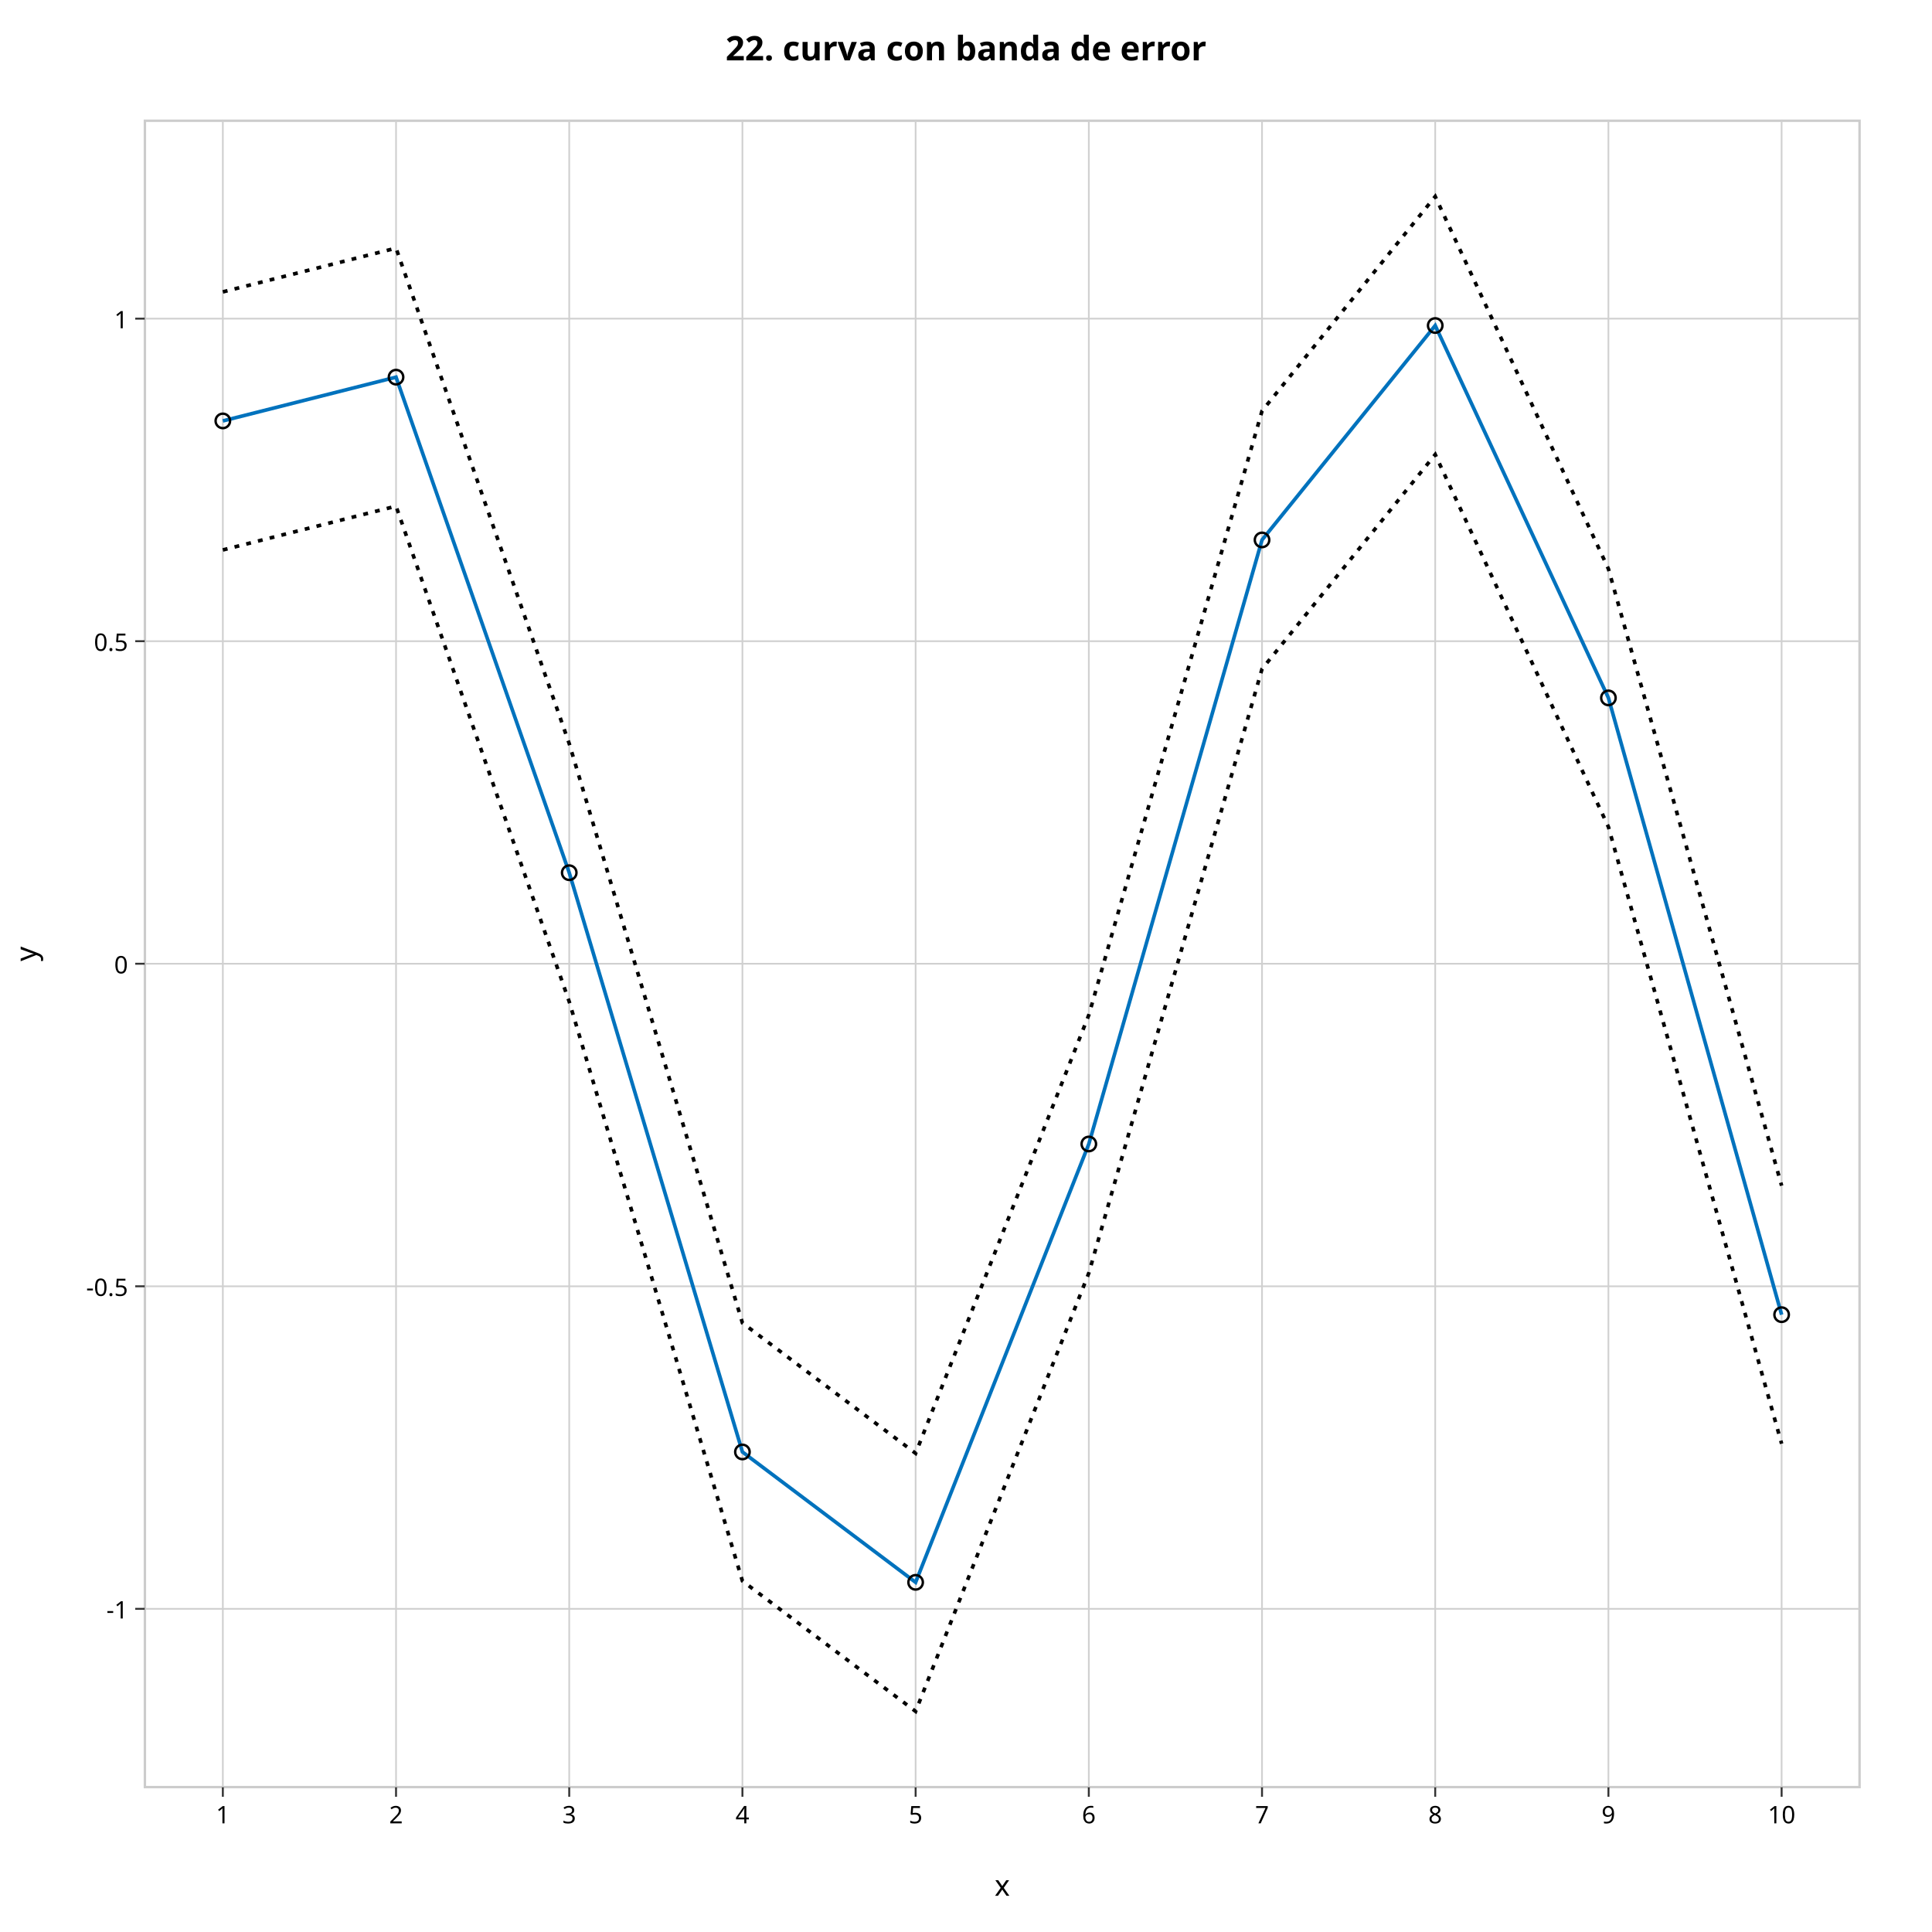
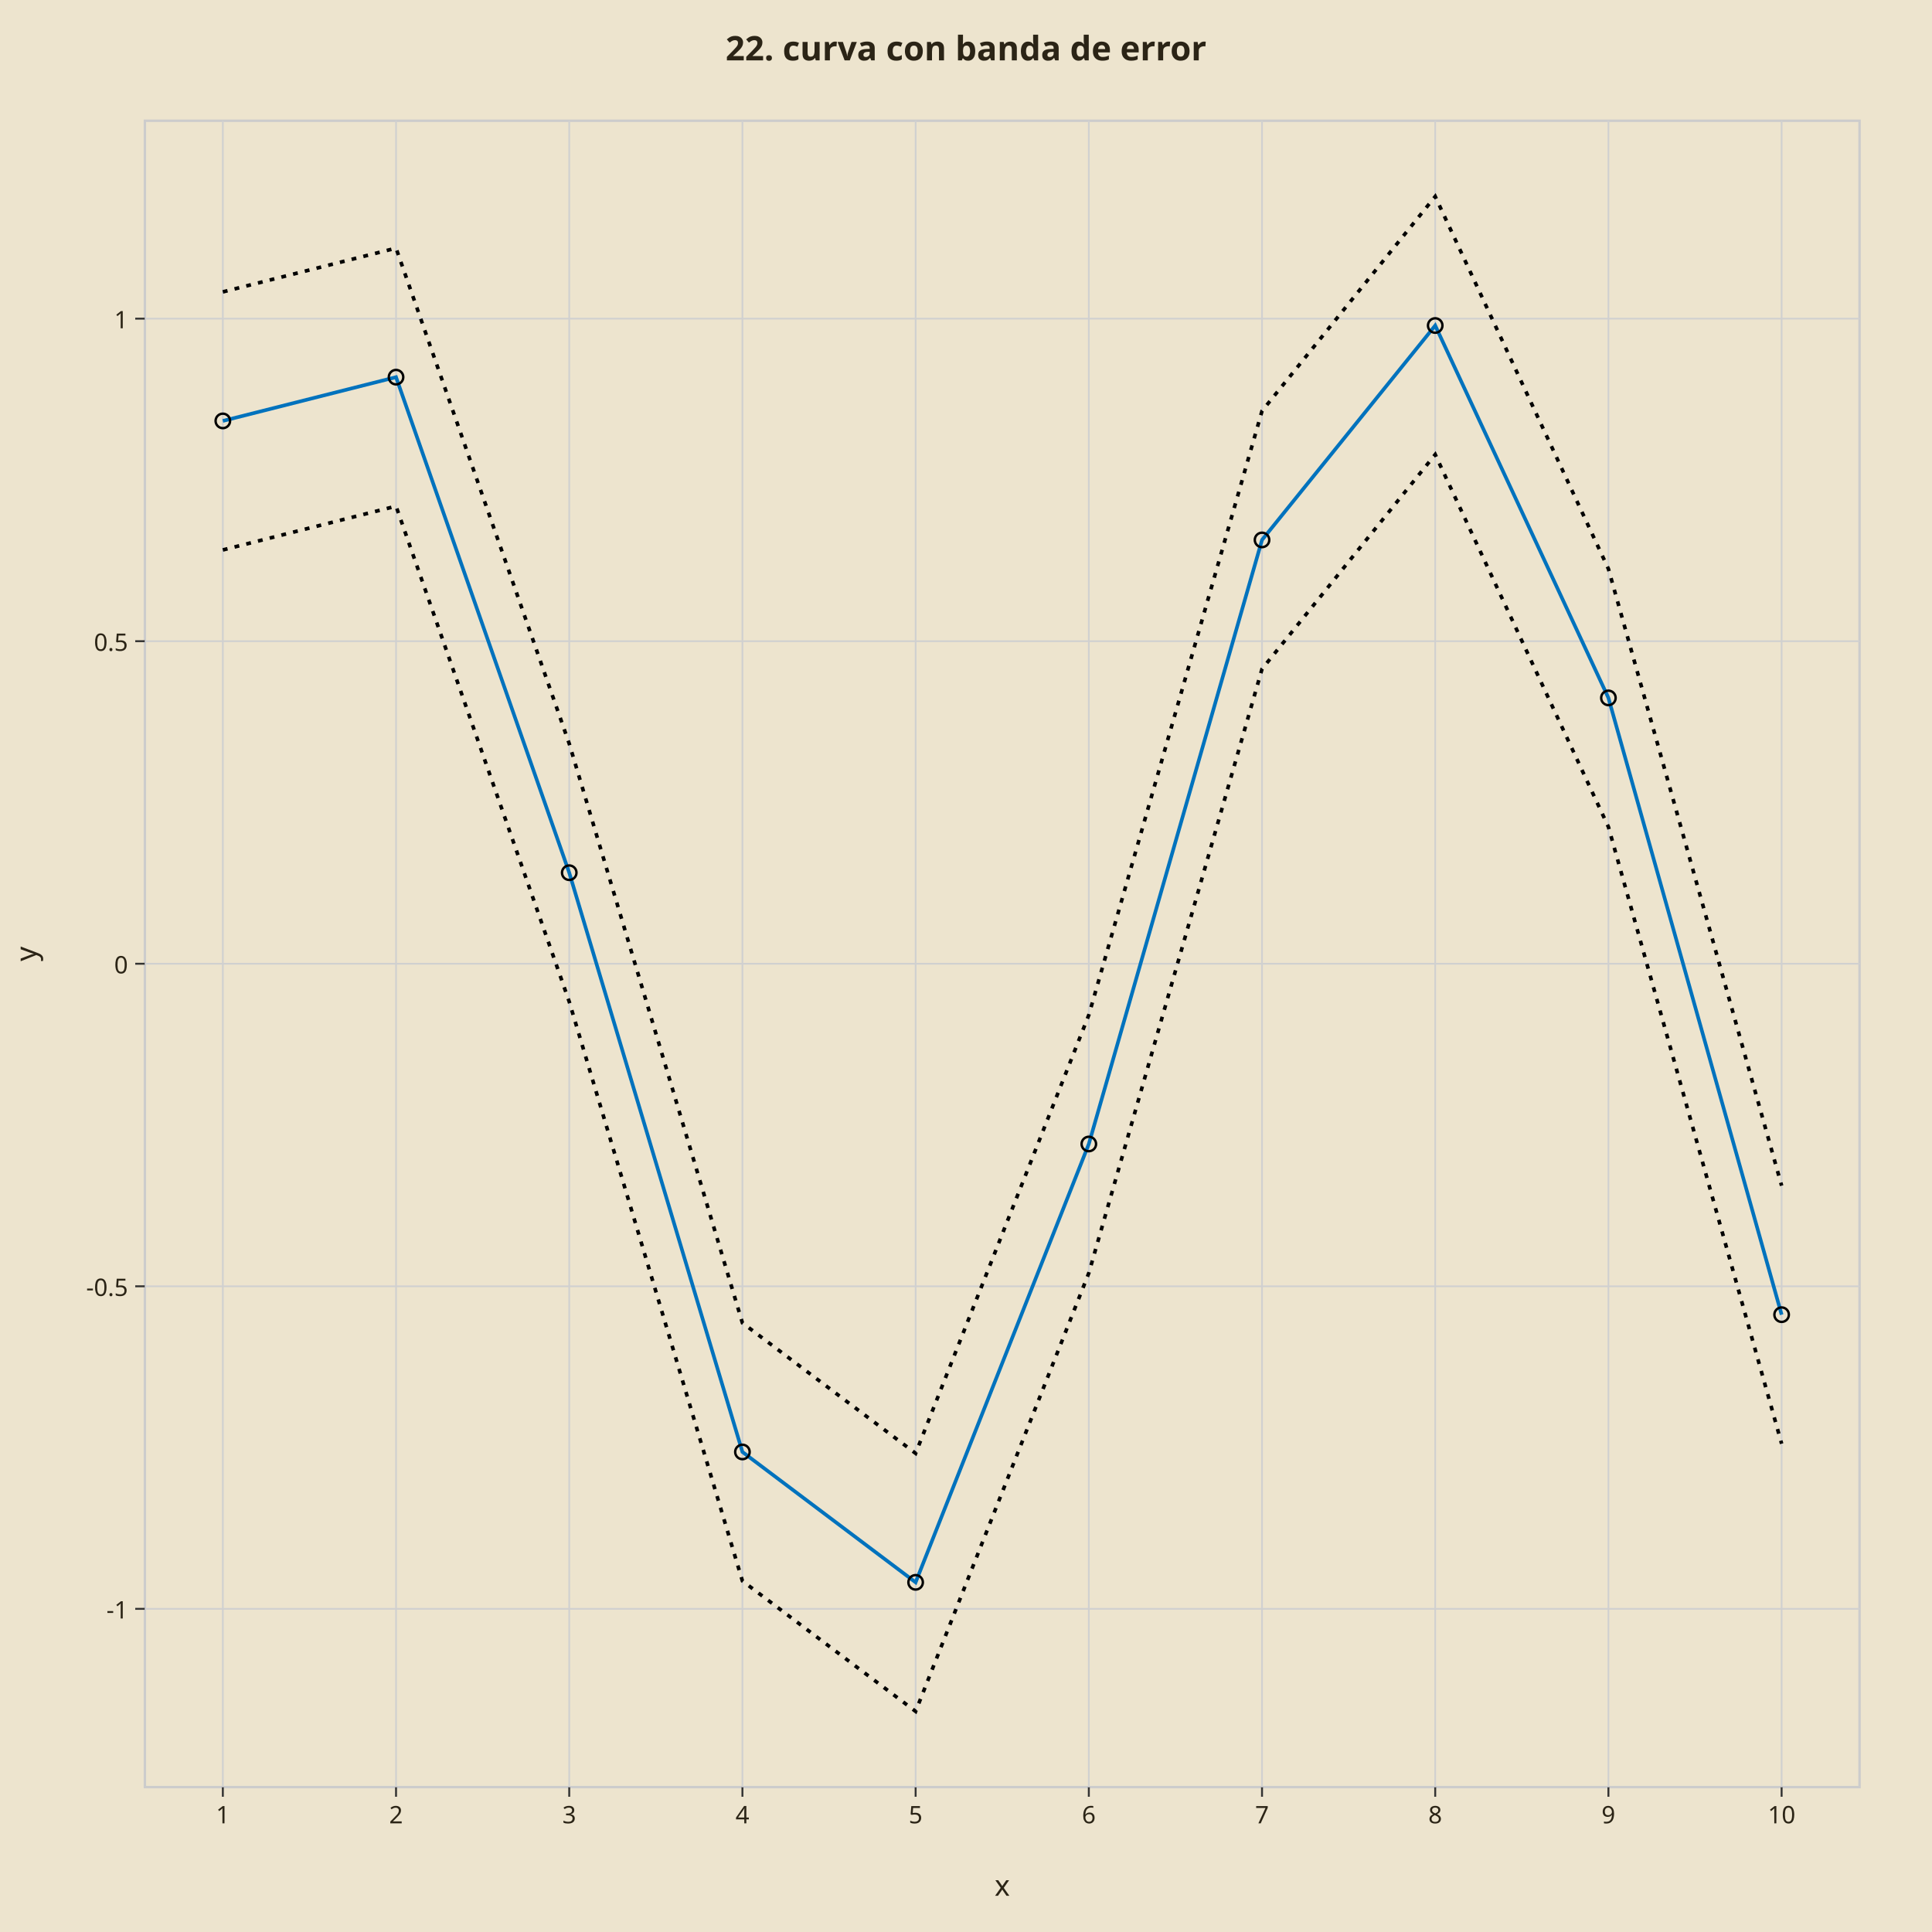
<svg xmlns="http://www.w3.org/2000/svg" width="800" height="800" viewBox="0 0 800 800">
-   <rect x="0" y="0" width="800" height="800" fill="white" />
+   <style>text{fill:#2b2416;}</style>
+   <rect x="0" y="0" width="800" height="800" fill="#ede4ce" />
  <rect x="60" y="50" width="710" height="690" fill="none" stroke="#ccc" />
  <text x="400" y="25" text-anchor="middle" font-family="sans-serif" font-size="14" font-weight="bold">22. curva con banda de error</text>
  <text x="415" y="785" text-anchor="middle" font-family="sans-serif" font-size="12">x</text>
  <text x="15" y="395" text-anchor="middle" font-family="sans-serif" font-size="12" transform="rotate(-90 15 395)">y</text>
  <text x="92.273" y="755" text-anchor="middle" font-family="sans-serif" font-size="10">1</text>
  <line x1="92.273" y1="740" x2="92.273" y2="744" stroke="#333" stroke-width="0.8" />
  <line x1="92.273" y1="50" x2="92.273" y2="740" stroke="#d0d0d0" stroke-width="0.7" />
  <text x="163.99" y="755" text-anchor="middle" font-family="sans-serif" font-size="10">2</text>
  <line x1="163.99" y1="740" x2="163.99" y2="744" stroke="#333" stroke-width="0.8" />
  <line x1="163.99" y1="50" x2="163.99" y2="740" stroke="#d0d0d0" stroke-width="0.7" />
  <text x="235.707" y="755" text-anchor="middle" font-family="sans-serif" font-size="10">3</text>
  <line x1="235.707" y1="740" x2="235.707" y2="744" stroke="#333" stroke-width="0.8" />
  <line x1="235.707" y1="50" x2="235.707" y2="740" stroke="#d0d0d0" stroke-width="0.7" />
  <text x="307.424" y="755" text-anchor="middle" font-family="sans-serif" font-size="10">4</text>
  <line x1="307.424" y1="740" x2="307.424" y2="744" stroke="#333" stroke-width="0.8" />
  <line x1="307.424" y1="50" x2="307.424" y2="740" stroke="#d0d0d0" stroke-width="0.7" />
  <text x="379.141" y="755" text-anchor="middle" font-family="sans-serif" font-size="10">5</text>
  <line x1="379.141" y1="740" x2="379.141" y2="744" stroke="#333" stroke-width="0.8" />
  <line x1="379.141" y1="50" x2="379.141" y2="740" stroke="#d0d0d0" stroke-width="0.7" />
  <text x="450.859" y="755" text-anchor="middle" font-family="sans-serif" font-size="10">6</text>
  <line x1="450.859" y1="740" x2="450.859" y2="744" stroke="#333" stroke-width="0.8" />
  <line x1="450.859" y1="50" x2="450.859" y2="740" stroke="#d0d0d0" stroke-width="0.7" />
  <text x="522.576" y="755" text-anchor="middle" font-family="sans-serif" font-size="10">7</text>
  <line x1="522.576" y1="740" x2="522.576" y2="744" stroke="#333" stroke-width="0.8" />
  <line x1="522.576" y1="50" x2="522.576" y2="740" stroke="#d0d0d0" stroke-width="0.7" />
  <text x="594.293" y="755" text-anchor="middle" font-family="sans-serif" font-size="10">8</text>
  <line x1="594.293" y1="740" x2="594.293" y2="744" stroke="#333" stroke-width="0.8" />
  <line x1="594.293" y1="50" x2="594.293" y2="740" stroke="#d0d0d0" stroke-width="0.7" />
  <text x="666.01" y="755" text-anchor="middle" font-family="sans-serif" font-size="10">9</text>
  <line x1="666.01" y1="740" x2="666.01" y2="744" stroke="#333" stroke-width="0.8" />
  <line x1="666.01" y1="50" x2="666.01" y2="740" stroke="#d0d0d0" stroke-width="0.7" />
  <text x="737.727" y="755" text-anchor="middle" font-family="sans-serif" font-size="10">10</text>
  <line x1="737.727" y1="740" x2="737.727" y2="744" stroke="#333" stroke-width="0.8" />
  <line x1="737.727" y1="50" x2="737.727" y2="740" stroke="#d0d0d0" stroke-width="0.7" />
  <text x="53" y="670.185" text-anchor="end" font-family="sans-serif" font-size="10">-1</text>
  <line x1="56" y1="666.185" x2="60" y2="666.185" stroke="#333" stroke-width="0.8" />
  <line x1="60" y1="666.185" x2="770" y2="666.185" stroke="#d0d0d0" stroke-width="0.7" />
  <text x="53" y="536.625" text-anchor="end" font-family="sans-serif" font-size="10">-0.5</text>
  <line x1="56" y1="532.625" x2="60" y2="532.625" stroke="#333" stroke-width="0.8" />
  <line x1="60" y1="532.625" x2="770" y2="532.625" stroke="#d0d0d0" stroke-width="0.7" />
  <text x="53" y="403.065" text-anchor="end" font-family="sans-serif" font-size="10">0</text>
  <line x1="56" y1="399.065" x2="60" y2="399.065" stroke="#333" stroke-width="0.8" />
  <line x1="60" y1="399.065" x2="770" y2="399.065" stroke="#d0d0d0" stroke-width="0.7" />
  <text x="53" y="269.505" text-anchor="end" font-family="sans-serif" font-size="10">0.5</text>
  <line x1="56" y1="265.505" x2="60" y2="265.505" stroke="#333" stroke-width="0.8" />
  <line x1="60" y1="265.505" x2="770" y2="265.505" stroke="#d0d0d0" stroke-width="0.7" />
  <text x="53" y="135.945" text-anchor="end" font-family="sans-serif" font-size="10">1</text>
  <line x1="56" y1="131.945" x2="60" y2="131.945" stroke="#333" stroke-width="0.8" />
  <line x1="60" y1="131.945" x2="770" y2="131.945" stroke="#d0d0d0" stroke-width="0.7" />
  <defs>
    <clipPath id="plot">
      <rect x="60" y="50" width="710" height="690" />
    </clipPath>
  </defs>
  <g clip-path="url(#plot)">
    <polyline points="92.27,174.29 163.99,156.17 235.71,361.37 307.42,601.22 379.14,655.21 450.86,473.70 522.58,223.57 594.29,134.79 666.01,288.98 737.73,544.38" fill="none" stroke="#0072BD" stroke-width="1.5" />
    <circle cx="92.27" cy="174.29" r="3.00" fill="none" stroke="black" stroke-width="1" />
    <circle cx="163.99" cy="156.17" r="3.00" fill="none" stroke="black" stroke-width="1" />
    <circle cx="235.71" cy="361.37" r="3.00" fill="none" stroke="black" stroke-width="1" />
    <circle cx="307.42" cy="601.22" r="3.00" fill="none" stroke="black" stroke-width="1" />
    <circle cx="379.14" cy="655.21" r="3.00" fill="none" stroke="black" stroke-width="1" />
    <circle cx="450.86" cy="473.70" r="3.00" fill="none" stroke="black" stroke-width="1" />
    <circle cx="522.58" cy="223.57" r="3.00" fill="none" stroke="black" stroke-width="1" />
    <circle cx="594.29" cy="134.79" r="3.00" fill="none" stroke="black" stroke-width="1" />
    <circle cx="666.01" cy="288.98" r="3.00" fill="none" stroke="black" stroke-width="1" />
    <circle cx="737.73" cy="544.38" r="3.00" fill="none" stroke="black" stroke-width="1" />
    <polyline points="92.27,120.87 163.99,102.75 235.71,307.94 307.42,547.80 379.14,601.79 450.86,420.28 522.58,170.15 594.29,81.36 666.01,235.56 737.73,490.96" fill="none" stroke="#000000" stroke-width="1.5" stroke-dasharray="2,3" />
    <polyline points="92.27,227.72 163.99,209.60 235.71,414.79 307.42,654.65 379.14,708.64 450.86,527.13 522.58,276.99 594.29,188.21 666.01,342.40 737.73,597.81" fill="none" stroke="#000000" stroke-width="1.5" stroke-dasharray="2,3" />
  </g>
</svg>
